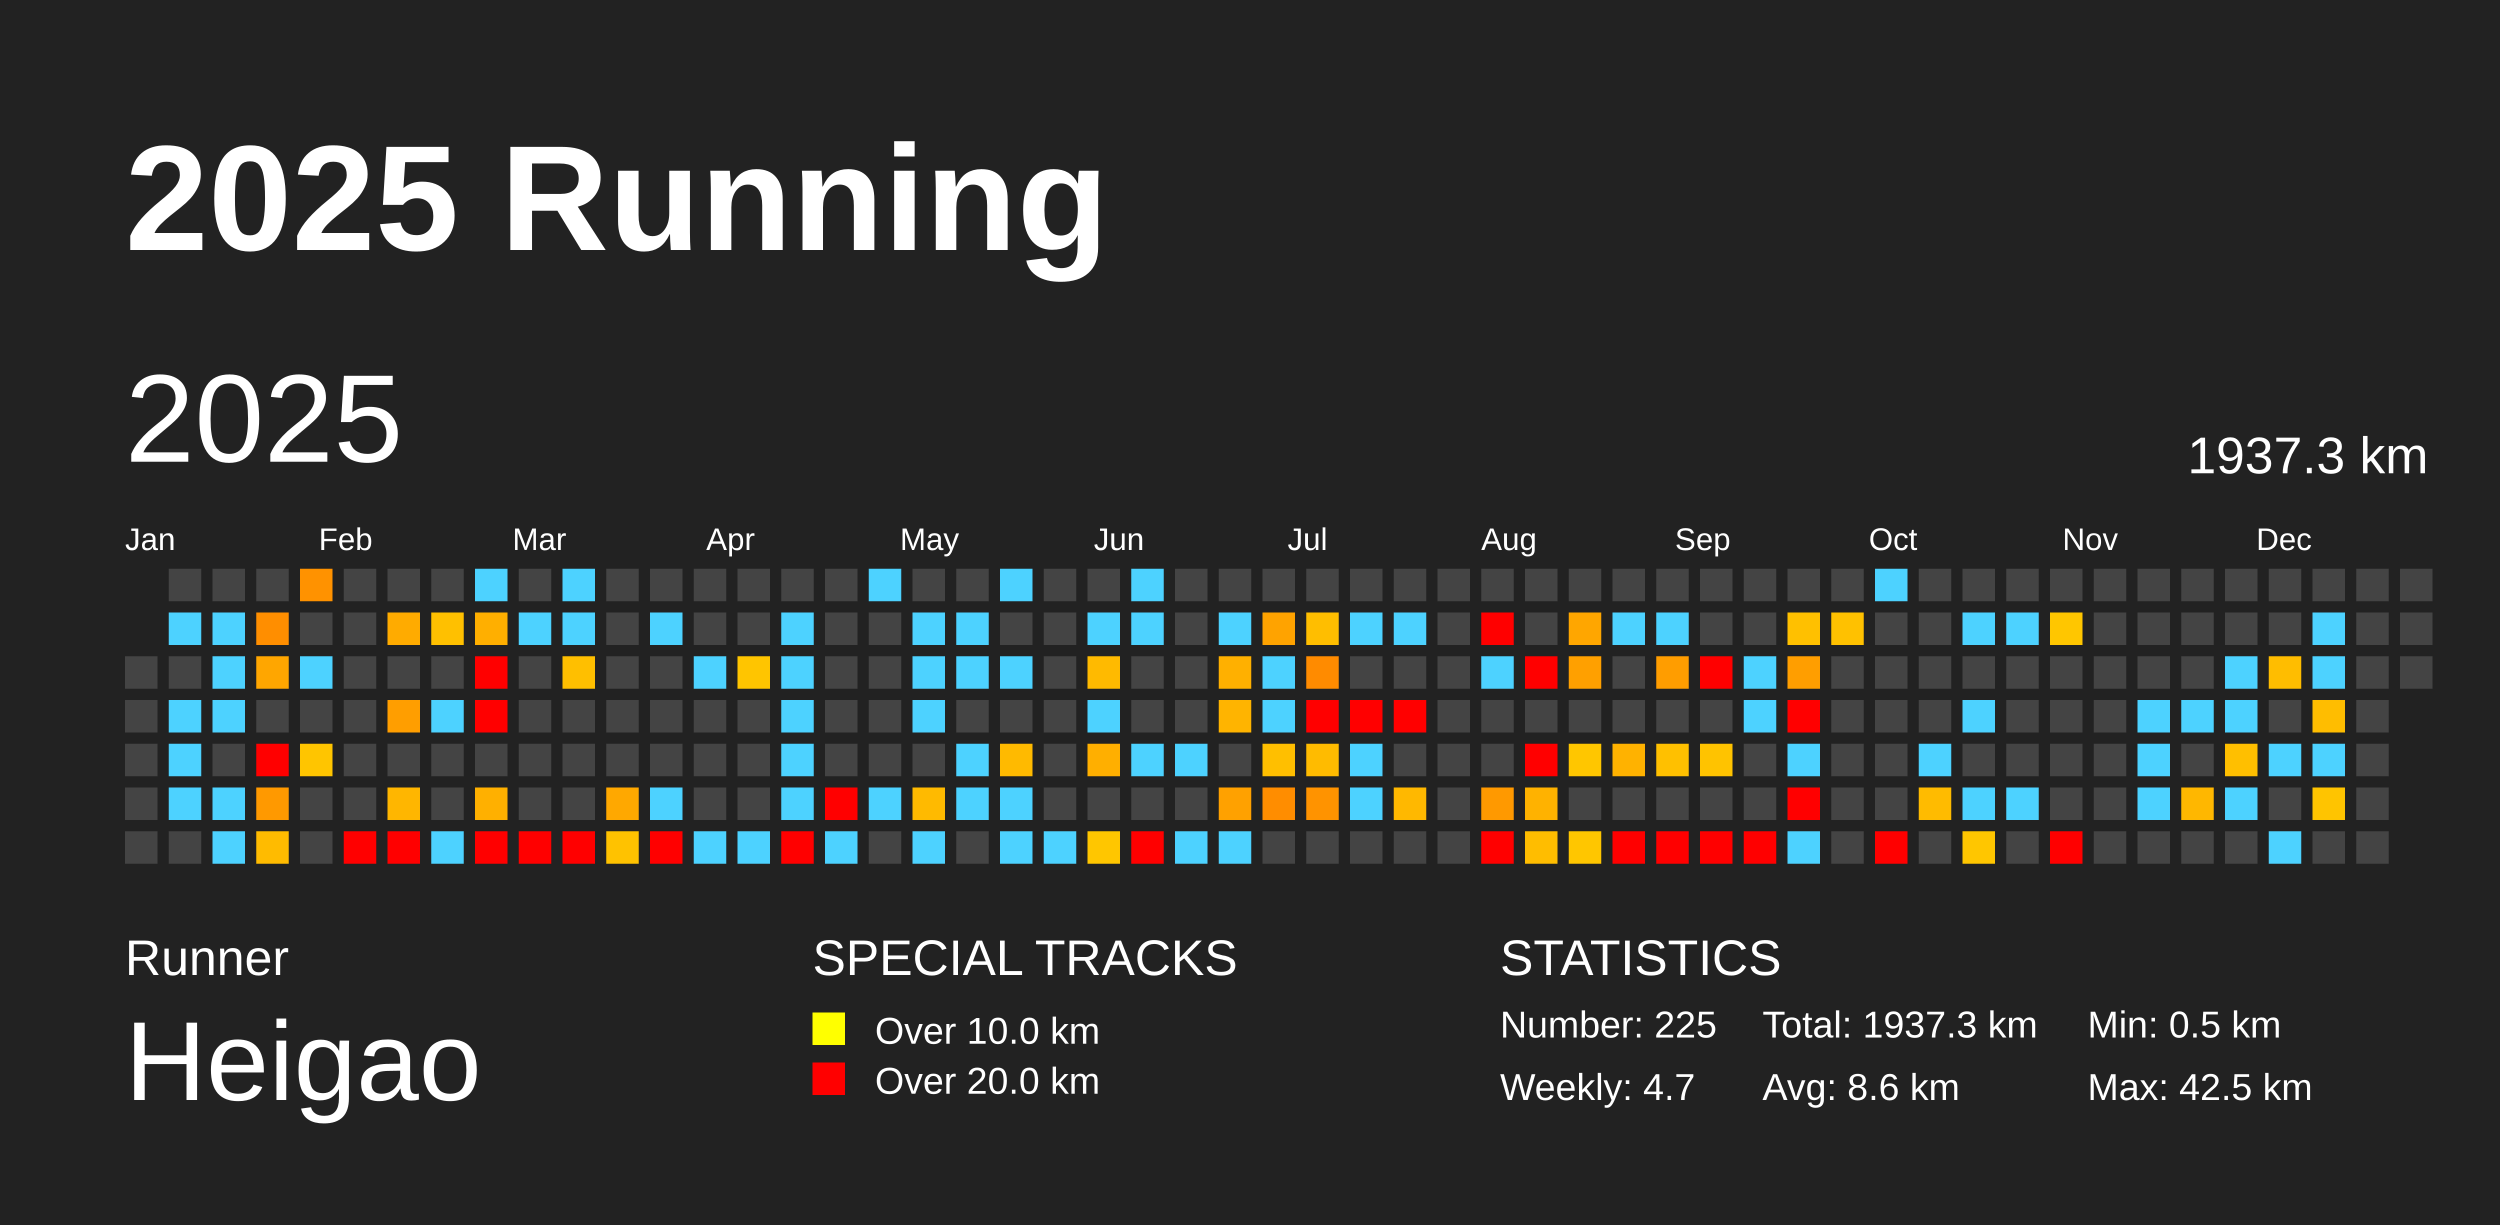
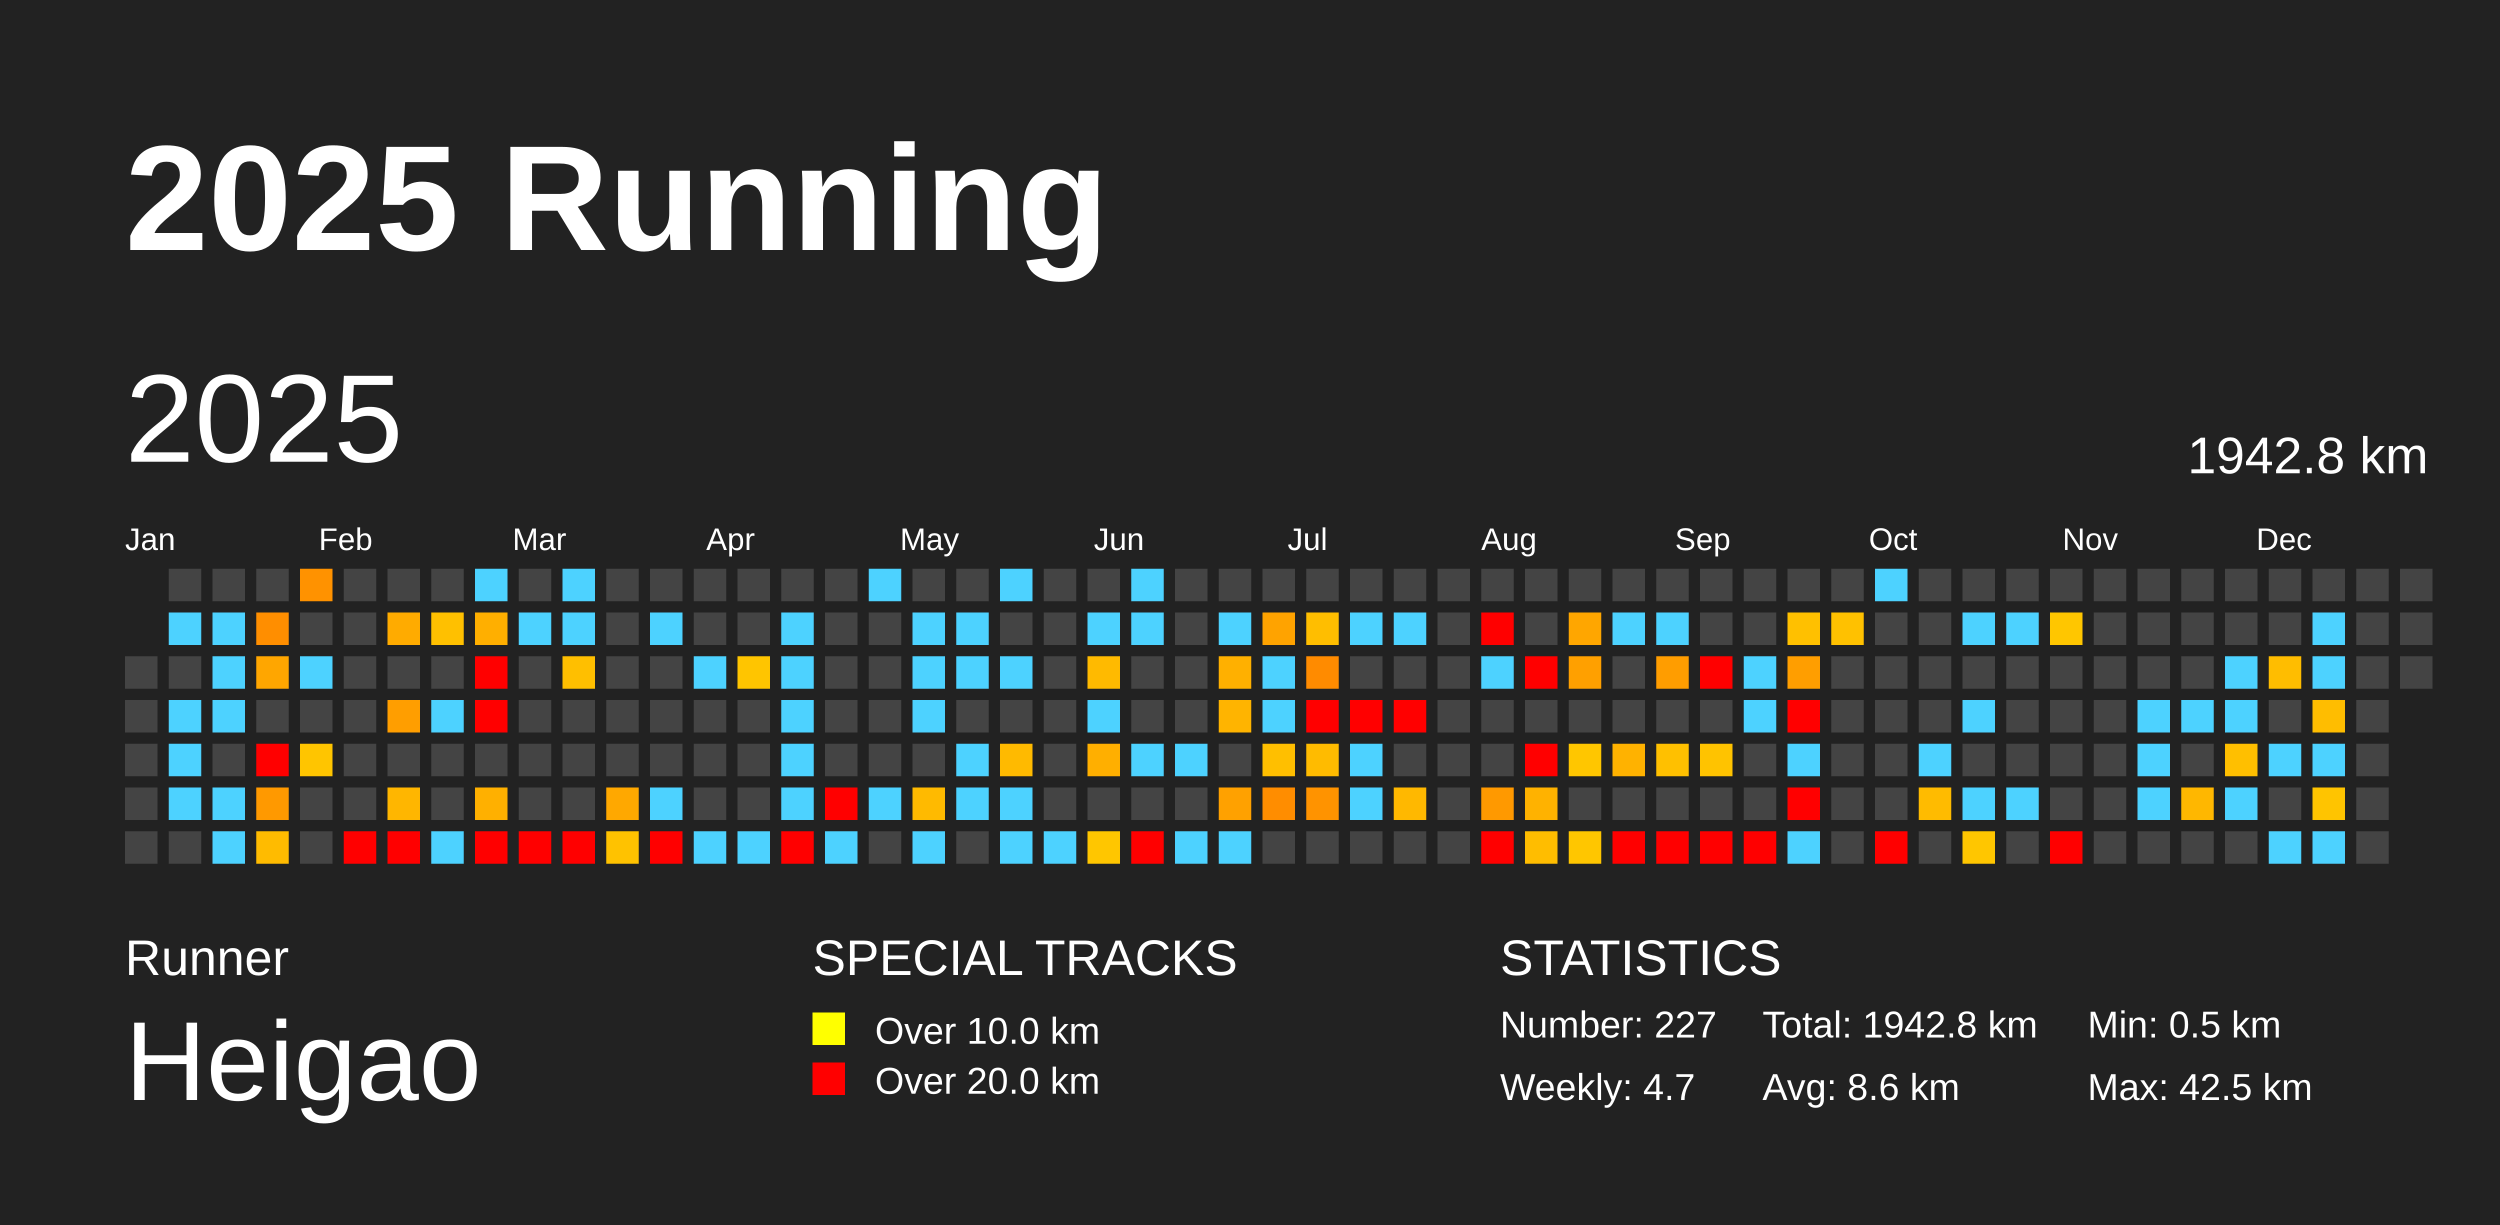
<svg xmlns="http://www.w3.org/2000/svg" baseProfile="full" height="98mm" version="1.1" viewBox="0,0,200,98" width="200mm">
  <defs />
  <rect fill="#222222" height="98" width="200" x="0" y="0" />
  <text fill="#FFFFFF" style="font-size:12px; font-family:Arial; font-weight:bold;" x="10" y="20">2025 Running</text>
  <text fill="#FFFFFF" style="font-size:4px; font-family:Arial" x="10" y="78">Runner</text>
  <text fill="#FFFFFF" style="font-size:9px; font-family:Arial" x="10" y="88">Heigao</text>
  <text fill="#FFFFFF" style="font-size:4px; font-family:Arial" x="65" y="78">SPECIAL TRACKS</text>
  <rect fill="yellow" height="2.6" width="2.6" x="65" y="81" />
  <text fill="#FFFFFF" style="font-size:3px; font-family:Arial" x="70" y="83.5">Over 10.0 km</text>
  <rect fill="red" height="2.6" width="2.6" x="65" y="85" />
  <text fill="#FFFFFF" style="font-size:3px; font-family:Arial" x="70" y="87.5">Over 20.0 km</text>
  <text fill="#FFFFFF" style="font-size:4px; font-family:Arial" x="120" y="78">STATISTICS</text>
-   <text fill="#FFFFFF" style="font-size:3px; font-family:Arial" x="120" y="83">Number: 225</text>
+   <text fill="#FFFFFF" style="font-size:3px; font-family:Arial" x="120" y="83">Number: 227</text>
  <text fill="#FFFFFF" style="font-size:3px; font-family:Arial" x="120" y="88">Weekly: 4.7</text>
-   <text fill="#FFFFFF" style="font-size:3px; font-family:Arial" x="141" y="83">Total: 1937.3 km</text>
+   <text fill="#FFFFFF" style="font-size:3px; font-family:Arial" x="141" y="83">Total: 1942.8 km</text>
  <text fill="#FFFFFF" style="font-size:3px; font-family:Arial" x="141" y="88">Avg: 8.6 km</text>
  <text fill="#FFFFFF" style="font-size:3px; font-family:Arial" x="167" y="83">Min: 0.5 km</text>
  <text fill="#FFFFFF" style="font-size:3px; font-family:Arial" x="167" y="88">Max: 42.5 km</text>
  <text dominant-baseline="hanging" fill="#FFFFFF" style="font-size:10.0px; font-family:Arial;" x="10" y="30">2025</text>
-   <text dominant-baseline="hanging" fill="#FFFFFF" style="font-size:4.125px; font-family:Arial;" x="175" y="35">1937.3 km</text>
+   <text dominant-baseline="hanging" fill="#FFFFFF" style="font-size:4.125px; font-family:Arial;" x="175" y="35">1942.8 km</text>
  <text fill="#FFFFFF" style="font-size:2.5px; font-family:Arial" x="10.0" y="44">Jan</text>
  <text fill="#FFFFFF" style="font-size:2.5px; font-family:Arial" x="25.5" y="44">Feb</text>
  <text fill="#FFFFFF" style="font-size:2.5px; font-family:Arial" x="41.0" y="44">Mar</text>
  <text fill="#FFFFFF" style="font-size:2.5px; font-family:Arial" x="56.5" y="44">Apr</text>
  <text fill="#FFFFFF" style="font-size:2.5px; font-family:Arial" x="72.0" y="44">May</text>
  <text fill="#FFFFFF" style="font-size:2.5px; font-family:Arial" x="87.5" y="44">Jun</text>
  <text fill="#FFFFFF" style="font-size:2.5px; font-family:Arial" x="103.0" y="44">Jul</text>
  <text fill="#FFFFFF" style="font-size:2.5px; font-family:Arial" x="118.5" y="44">Aug</text>
  <text fill="#FFFFFF" style="font-size:2.5px; font-family:Arial" x="134.0" y="44">Sep</text>
  <text fill="#FFFFFF" style="font-size:2.5px; font-family:Arial" x="149.5" y="44">Oct</text>
  <text fill="#FFFFFF" style="font-size:2.5px; font-family:Arial" x="165.0" y="44">Nov</text>
  <text fill="#FFFFFF" style="font-size:2.5px; font-family:Arial" x="180.5" y="44">Dec</text>
  <rect fill="#444444" height="2.6" width="2.6" x="10.0" y="52.5" />
  <rect fill="#444444" height="2.6" width="2.6" x="10.0" y="56.0" />
  <rect fill="#444444" height="2.6" width="2.6" x="10.0" y="59.5" />
  <rect fill="#444444" height="2.6" width="2.6" x="10.0" y="63.0" />
  <rect fill="#444444" height="2.6" width="2.6" x="10.0" y="66.5" />
  <rect fill="#444444" height="2.6" width="2.6" x="13.5" y="45.5" />
  <rect fill="#4dd2ff" height="2.6" width="2.6" x="13.5" y="49.0" />
  <rect fill="#444444" height="2.6" width="2.6" x="13.5" y="52.5" />
  <rect fill="#4dd2ff" height="2.6" width="2.6" x="13.5" y="56.0" />
  <rect fill="#4dd2ff" height="2.6" width="2.6" x="13.5" y="59.5" />
  <rect fill="#4dd2ff" height="2.6" width="2.6" x="13.5" y="63.0" />
  <rect fill="#444444" height="2.6" width="2.6" x="13.5" y="66.5" />
  <rect fill="#444444" height="2.6" width="2.6" x="17.0" y="45.5" />
  <rect fill="#4dd2ff" height="2.6" width="2.6" x="17.0" y="49.0" />
  <rect fill="#4dd2ff" height="2.6" width="2.6" x="17.0" y="52.5" />
  <rect fill="#4dd2ff" height="2.6" width="2.6" x="17.0" y="56.0" />
  <rect fill="#444444" height="2.6" width="2.6" x="17.0" y="59.5" />
  <rect fill="#4dd2ff" height="2.6" width="2.6" x="17.0" y="63.0" />
  <rect fill="#4dd2ff" height="2.6" width="2.6" x="17.0" y="66.5" />
  <rect fill="#444444" height="2.6" width="2.6" x="20.5" y="45.5" />
  <rect fill="#ff8e00" height="2.6" width="2.6" x="20.5" y="49.0" />
  <rect fill="#ffa600" height="2.6" width="2.6" x="20.5" y="52.5" />
  <rect fill="#444444" height="2.6" width="2.6" x="20.5" y="56.0" />
  <rect fill="red" height="2.6" width="2.6" x="20.5" y="59.5" />
  <rect fill="#ff9900" height="2.6" width="2.6" x="20.5" y="63.0" />
  <rect fill="#ffbb00" height="2.6" width="2.6" x="20.5" y="66.5" />
  <rect fill="#ff9200" height="2.6" width="2.6" x="24.0" y="45.5" />
  <rect fill="#444444" height="2.6" width="2.6" x="24.0" y="49.0" />
  <rect fill="#4dd2ff" height="2.6" width="2.6" x="24.0" y="52.5" />
  <rect fill="#444444" height="2.6" width="2.6" x="24.0" y="56.0" />
  <rect fill="#ffc500" height="2.6" width="2.6" x="24.0" y="59.5" />
  <rect fill="#444444" height="2.6" width="2.6" x="24.0" y="63.0" />
  <rect fill="#444444" height="2.6" width="2.6" x="24.0" y="66.5" />
  <rect fill="#444444" height="2.6" width="2.6" x="27.5" y="45.5" />
  <rect fill="#444444" height="2.6" width="2.6" x="27.5" y="49.0" />
  <rect fill="#444444" height="2.6" width="2.6" x="27.5" y="52.5" />
  <rect fill="#444444" height="2.6" width="2.6" x="27.5" y="56.0" />
  <rect fill="#444444" height="2.6" width="2.6" x="27.5" y="59.5" />
  <rect fill="#444444" height="2.6" width="2.6" x="27.5" y="63.0" />
  <rect fill="red" height="2.6" width="2.6" x="27.5" y="66.5" />
  <rect fill="#444444" height="2.6" width="2.6" x="31.0" y="45.5" />
  <rect fill="#ffab00" height="2.6" width="2.6" x="31.0" y="49.0" />
  <rect fill="#444444" height="2.6" width="2.6" x="31.0" y="52.5" />
  <rect fill="#ff9e00" height="2.6" width="2.6" x="31.0" y="56.0" />
  <rect fill="#444444" height="2.6" width="2.6" x="31.0" y="59.5" />
  <rect fill="#ffb600" height="2.6" width="2.6" x="31.0" y="63.0" />
  <rect fill="red" height="2.6" width="2.6" x="31.0" y="66.5" />
  <rect fill="#444444" height="2.6" width="2.6" x="34.5" y="45.5" />
  <rect fill="#ffc000" height="2.6" width="2.6" x="34.5" y="49.0" />
  <rect fill="#444444" height="2.6" width="2.6" x="34.5" y="52.5" />
  <rect fill="#4dd2ff" height="2.6" width="2.6" x="34.5" y="56.0" />
  <rect fill="#444444" height="2.6" width="2.6" x="34.5" y="59.5" />
  <rect fill="#444444" height="2.6" width="2.6" x="34.5" y="63.0" />
  <rect fill="#4dd2ff" height="2.6" width="2.6" x="34.5" y="66.5" />
  <rect fill="#4dd2ff" height="2.6" width="2.6" x="38.0" y="45.5" />
  <rect fill="#ffaf00" height="2.6" width="2.6" x="38.0" y="49.0" />
  <rect fill="red" height="2.6" width="2.6" x="38.0" y="52.5" />
  <rect fill="red" height="2.6" width="2.6" x="38.0" y="56.0" />
  <rect fill="#444444" height="2.6" width="2.6" x="38.0" y="59.5" />
  <rect fill="#ffb000" height="2.6" width="2.6" x="38.0" y="63.0" />
  <rect fill="red" height="2.6" width="2.6" x="38.0" y="66.5" />
  <rect fill="#444444" height="2.6" width="2.6" x="41.5" y="45.5" />
  <rect fill="#4dd2ff" height="2.6" width="2.6" x="41.5" y="49.0" />
  <rect fill="#444444" height="2.6" width="2.6" x="41.5" y="52.5" />
  <rect fill="#444444" height="2.6" width="2.6" x="41.5" y="56.0" />
  <rect fill="#444444" height="2.6" width="2.6" x="41.5" y="59.5" />
  <rect fill="#444444" height="2.6" width="2.6" x="41.5" y="63.0" />
  <rect fill="red" height="2.6" width="2.6" x="41.5" y="66.5" />
  <rect fill="#4dd2ff" height="2.6" width="2.6" x="45.0" y="45.5" />
  <rect fill="#4dd2ff" height="2.6" width="2.6" x="45.0" y="49.0" />
  <rect fill="#ffbf00" height="2.6" width="2.6" x="45.0" y="52.5" />
  <rect fill="#444444" height="2.6" width="2.6" x="45.0" y="56.0" />
  <rect fill="#444444" height="2.6" width="2.6" x="45.0" y="59.5" />
  <rect fill="#444444" height="2.6" width="2.6" x="45.0" y="63.0" />
  <rect fill="red" height="2.6" width="2.6" x="45.0" y="66.5" />
  <rect fill="#444444" height="2.6" width="2.6" x="48.5" y="45.5" />
  <rect fill="#444444" height="2.6" width="2.6" x="48.5" y="49.0" />
  <rect fill="#444444" height="2.6" width="2.6" x="48.5" y="52.5" />
  <rect fill="#444444" height="2.6" width="2.6" x="48.5" y="56.0" />
  <rect fill="#444444" height="2.6" width="2.6" x="48.5" y="59.5" />
  <rect fill="#ffa800" height="2.6" width="2.6" x="48.5" y="63.0" />
  <rect fill="#ffc200" height="2.6" width="2.6" x="48.5" y="66.5" />
  <rect fill="#444444" height="2.6" width="2.6" x="52.0" y="45.5" />
  <rect fill="#4dd2ff" height="2.6" width="2.6" x="52.0" y="49.0" />
  <rect fill="#444444" height="2.6" width="2.6" x="52.0" y="52.5" />
  <rect fill="#444444" height="2.6" width="2.6" x="52.0" y="56.0" />
  <rect fill="#444444" height="2.6" width="2.6" x="52.0" y="59.5" />
  <rect fill="#4dd2ff" height="2.6" width="2.6" x="52.0" y="63.0" />
  <rect fill="red" height="2.6" width="2.6" x="52.0" y="66.5" />
  <rect fill="#444444" height="2.6" width="2.6" x="55.5" y="45.5" />
  <rect fill="#444444" height="2.6" width="2.6" x="55.5" y="49.0" />
  <rect fill="#4dd2ff" height="2.6" width="2.6" x="55.5" y="52.5" />
  <rect fill="#444444" height="2.6" width="2.6" x="55.5" y="56.0" />
  <rect fill="#444444" height="2.6" width="2.6" x="55.5" y="59.5" />
  <rect fill="#444444" height="2.6" width="2.6" x="55.5" y="63.0" />
  <rect fill="#4dd2ff" height="2.6" width="2.6" x="55.5" y="66.5" />
  <rect fill="#444444" height="2.6" width="2.6" x="59.0" y="45.5" />
  <rect fill="#444444" height="2.6" width="2.6" x="59.0" y="49.0" />
  <rect fill="#ffc500" height="2.6" width="2.6" x="59.0" y="52.5" />
  <rect fill="#444444" height="2.6" width="2.6" x="59.0" y="56.0" />
  <rect fill="#444444" height="2.6" width="2.6" x="59.0" y="59.5" />
  <rect fill="#444444" height="2.6" width="2.6" x="59.0" y="63.0" />
  <rect fill="#4dd2ff" height="2.6" width="2.6" x="59.0" y="66.5" />
  <rect fill="#444444" height="2.6" width="2.6" x="62.5" y="45.5" />
  <rect fill="#4dd2ff" height="2.6" width="2.6" x="62.5" y="49.0" />
  <rect fill="#4dd2ff" height="2.6" width="2.6" x="62.5" y="52.5" />
  <rect fill="#4dd2ff" height="2.6" width="2.6" x="62.5" y="56.0" />
  <rect fill="#4dd2ff" height="2.6" width="2.6" x="62.5" y="59.5" />
  <rect fill="#4dd2ff" height="2.6" width="2.6" x="62.5" y="63.0" />
  <rect fill="red" height="2.6" width="2.6" x="62.5" y="66.5" />
  <rect fill="#444444" height="2.6" width="2.6" x="66.0" y="45.5" />
  <rect fill="#444444" height="2.6" width="2.6" x="66.0" y="49.0" />
  <rect fill="#444444" height="2.6" width="2.6" x="66.0" y="52.5" />
  <rect fill="#444444" height="2.6" width="2.6" x="66.0" y="56.0" />
  <rect fill="#444444" height="2.6" width="2.6" x="66.0" y="59.5" />
  <rect fill="red" height="2.6" width="2.6" x="66.0" y="63.0" />
  <rect fill="#4dd2ff" height="2.6" width="2.6" x="66.0" y="66.5" />
  <rect fill="#4dd2ff" height="2.6" width="2.6" x="69.5" y="45.5" />
  <rect fill="#444444" height="2.6" width="2.6" x="69.5" y="49.0" />
  <rect fill="#444444" height="2.6" width="2.6" x="69.5" y="52.5" />
  <rect fill="#444444" height="2.6" width="2.6" x="69.5" y="56.0" />
  <rect fill="#444444" height="2.6" width="2.6" x="69.5" y="59.5" />
  <rect fill="#4dd2ff" height="2.6" width="2.6" x="69.5" y="63.0" />
  <rect fill="#444444" height="2.6" width="2.6" x="69.5" y="66.5" />
  <rect fill="#444444" height="2.6" width="2.6" x="73.0" y="45.5" />
  <rect fill="#4dd2ff" height="2.6" width="2.6" x="73.0" y="49.0" />
  <rect fill="#4dd2ff" height="2.6" width="2.6" x="73.0" y="52.5" />
  <rect fill="#4dd2ff" height="2.6" width="2.6" x="73.0" y="56.0" />
  <rect fill="#444444" height="2.6" width="2.6" x="73.0" y="59.5" />
  <rect fill="#ffba00" height="2.6" width="2.6" x="73.0" y="63.0" />
  <rect fill="#4dd2ff" height="2.6" width="2.6" x="73.0" y="66.5" />
  <rect fill="#444444" height="2.6" width="2.6" x="76.5" y="45.5" />
  <rect fill="#4dd2ff" height="2.6" width="2.6" x="76.5" y="49.0" />
  <rect fill="#4dd2ff" height="2.6" width="2.6" x="76.5" y="52.5" />
  <rect fill="#444444" height="2.6" width="2.6" x="76.5" y="56.0" />
  <rect fill="#4dd2ff" height="2.6" width="2.6" x="76.5" y="59.5" />
  <rect fill="#4dd2ff" height="2.6" width="2.6" x="76.5" y="63.0" />
  <rect fill="#444444" height="2.6" width="2.6" x="76.5" y="66.5" />
  <rect fill="#4dd2ff" height="2.6" width="2.6" x="80.0" y="45.5" />
  <rect fill="#444444" height="2.6" width="2.6" x="80.0" y="49.0" />
  <rect fill="#4dd2ff" height="2.6" width="2.6" x="80.0" y="52.5" />
  <rect fill="#444444" height="2.6" width="2.6" x="80.0" y="56.0" />
  <rect fill="#ffba00" height="2.6" width="2.6" x="80.0" y="59.5" />
  <rect fill="#4dd2ff" height="2.6" width="2.6" x="80.0" y="63.0" />
  <rect fill="#4dd2ff" height="2.6" width="2.6" x="80.0" y="66.5" />
  <rect fill="#444444" height="2.6" width="2.6" x="83.5" y="45.5" />
  <rect fill="#444444" height="2.6" width="2.6" x="83.5" y="49.0" />
  <rect fill="#444444" height="2.6" width="2.6" x="83.5" y="52.5" />
  <rect fill="#444444" height="2.6" width="2.6" x="83.5" y="56.0" />
  <rect fill="#444444" height="2.6" width="2.6" x="83.5" y="59.5" />
  <rect fill="#444444" height="2.6" width="2.6" x="83.5" y="63.0" />
  <rect fill="#4dd2ff" height="2.6" width="2.6" x="83.5" y="66.5" />
  <rect fill="#444444" height="2.6" width="2.6" x="87.0" y="45.5" />
  <rect fill="#4dd2ff" height="2.6" width="2.6" x="87.0" y="49.0" />
  <rect fill="#ffba00" height="2.6" width="2.6" x="87.0" y="52.5" />
  <rect fill="#4dd2ff" height="2.6" width="2.6" x="87.0" y="56.0" />
  <rect fill="#ffaf00" height="2.6" width="2.6" x="87.0" y="59.5" />
  <rect fill="#444444" height="2.6" width="2.6" x="87.0" y="63.0" />
  <rect fill="#ffc600" height="2.6" width="2.6" x="87.0" y="66.5" />
  <rect fill="#4dd2ff" height="2.6" width="2.6" x="90.5" y="45.5" />
  <rect fill="#4dd2ff" height="2.6" width="2.6" x="90.5" y="49.0" />
  <rect fill="#444444" height="2.6" width="2.6" x="90.5" y="52.5" />
  <rect fill="#444444" height="2.6" width="2.6" x="90.5" y="56.0" />
  <rect fill="#4dd2ff" height="2.6" width="2.6" x="90.5" y="59.5" />
  <rect fill="#444444" height="2.6" width="2.6" x="90.5" y="63.0" />
  <rect fill="red" height="2.6" width="2.6" x="90.5" y="66.5" />
  <rect fill="#444444" height="2.6" width="2.6" x="94.0" y="45.5" />
  <rect fill="#444444" height="2.6" width="2.6" x="94.0" y="49.0" />
  <rect fill="#444444" height="2.6" width="2.6" x="94.0" y="52.5" />
  <rect fill="#444444" height="2.6" width="2.6" x="94.0" y="56.0" />
  <rect fill="#4dd2ff" height="2.6" width="2.6" x="94.0" y="59.5" />
  <rect fill="#444444" height="2.6" width="2.6" x="94.0" y="63.0" />
  <rect fill="#4dd2ff" height="2.6" width="2.6" x="94.0" y="66.5" />
  <rect fill="#444444" height="2.6" width="2.6" x="97.5" y="45.5" />
  <rect fill="#4dd2ff" height="2.6" width="2.6" x="97.5" y="49.0" />
  <rect fill="#ffb000" height="2.6" width="2.6" x="97.5" y="52.5" />
  <rect fill="#ffb400" height="2.6" width="2.6" x="97.5" y="56.0" />
  <rect fill="#444444" height="2.6" width="2.6" x="97.5" y="59.5" />
  <rect fill="#ffa100" height="2.6" width="2.6" x="97.5" y="63.0" />
  <rect fill="#4dd2ff" height="2.6" width="2.6" x="97.5" y="66.5" />
  <rect fill="#444444" height="2.6" width="2.6" x="101.0" y="45.5" />
  <rect fill="#ffa300" height="2.6" width="2.6" x="101.0" y="49.0" />
  <rect fill="#4dd2ff" height="2.6" width="2.6" x="101.0" y="52.5" />
  <rect fill="#4dd2ff" height="2.6" width="2.6" x="101.0" y="56.0" />
  <rect fill="#ffbf00" height="2.6" width="2.6" x="101.0" y="59.5" />
  <rect fill="#ff8d00" height="2.6" width="2.6" x="101.0" y="63.0" />
  <rect fill="#444444" height="2.6" width="2.6" x="101.0" y="66.5" />
  <rect fill="#444444" height="2.6" width="2.6" x="104.5" y="45.5" />
  <rect fill="#ffbe00" height="2.6" width="2.6" x="104.5" y="49.0" />
  <rect fill="#ff8b00" height="2.6" width="2.6" x="104.5" y="52.5" />
  <rect fill="red" height="2.6" width="2.6" x="104.5" y="56.0" />
  <rect fill="#ffbb00" height="2.6" width="2.6" x="104.5" y="59.5" />
  <rect fill="#ff9300" height="2.6" width="2.6" x="104.5" y="63.0" />
  <rect fill="#444444" height="2.6" width="2.6" x="104.5" y="66.5" />
  <rect fill="#444444" height="2.6" width="2.6" x="108.0" y="45.5" />
  <rect fill="#4dd2ff" height="2.6" width="2.6" x="108.0" y="49.0" />
  <rect fill="#444444" height="2.6" width="2.6" x="108.0" y="52.5" />
  <rect fill="red" height="2.6" width="2.6" x="108.0" y="56.0" />
  <rect fill="#4dd2ff" height="2.6" width="2.6" x="108.0" y="59.5" />
  <rect fill="#4dd2ff" height="2.6" width="2.6" x="108.0" y="63.0" />
  <rect fill="#444444" height="2.6" width="2.6" x="108.0" y="66.5" />
  <rect fill="#444444" height="2.6" width="2.6" x="111.5" y="45.5" />
  <rect fill="#4dd2ff" height="2.6" width="2.6" x="111.5" y="49.0" />
  <rect fill="#444444" height="2.6" width="2.6" x="111.5" y="52.5" />
  <rect fill="red" height="2.6" width="2.6" x="111.5" y="56.0" />
  <rect fill="#444444" height="2.6" width="2.6" x="111.5" y="59.5" />
  <rect fill="#ffb800" height="2.6" width="2.6" x="111.5" y="63.0" />
  <rect fill="#444444" height="2.6" width="2.6" x="111.5" y="66.5" />
  <rect fill="#444444" height="2.6" width="2.6" x="115.0" y="45.5" />
  <rect fill="#444444" height="2.6" width="2.6" x="115.0" y="49.0" />
  <rect fill="#444444" height="2.6" width="2.6" x="115.0" y="52.5" />
  <rect fill="#444444" height="2.6" width="2.6" x="115.0" y="56.0" />
  <rect fill="#444444" height="2.6" width="2.6" x="115.0" y="59.5" />
  <rect fill="#444444" height="2.6" width="2.6" x="115.0" y="63.0" />
  <rect fill="#444444" height="2.6" width="2.6" x="115.0" y="66.5" />
  <rect fill="#444444" height="2.6" width="2.6" x="118.5" y="45.5" />
  <rect fill="red" height="2.6" width="2.6" x="118.5" y="49.0" />
  <rect fill="#4dd2ff" height="2.6" width="2.6" x="118.5" y="52.5" />
  <rect fill="#444444" height="2.6" width="2.6" x="118.5" y="56.0" />
  <rect fill="#444444" height="2.6" width="2.6" x="118.5" y="59.5" />
  <rect fill="#ff9900" height="2.6" width="2.6" x="118.5" y="63.0" />
  <rect fill="red" height="2.6" width="2.6" x="118.5" y="66.5" />
  <rect fill="#444444" height="2.6" width="2.6" x="122.0" y="45.5" />
  <rect fill="#444444" height="2.6" width="2.6" x="122.0" y="49.0" />
  <rect fill="red" height="2.6" width="2.6" x="122.0" y="52.5" />
  <rect fill="#444444" height="2.6" width="2.6" x="122.0" y="56.0" />
  <rect fill="red" height="2.6" width="2.6" x="122.0" y="59.5" />
  <rect fill="#ffb200" height="2.6" width="2.6" x="122.0" y="63.0" />
  <rect fill="#ffbd00" height="2.6" width="2.6" x="122.0" y="66.5" />
  <rect fill="#444444" height="2.6" width="2.6" x="125.5" y="45.5" />
  <rect fill="#ffa600" height="2.6" width="2.6" x="125.5" y="49.0" />
  <rect fill="#ffa000" height="2.6" width="2.6" x="125.5" y="52.5" />
  <rect fill="#444444" height="2.6" width="2.6" x="125.5" y="56.0" />
  <rect fill="#ffc600" height="2.6" width="2.6" x="125.5" y="59.5" />
  <rect fill="#444444" height="2.6" width="2.6" x="125.5" y="63.0" />
  <rect fill="#ffc600" height="2.6" width="2.6" x="125.5" y="66.5" />
  <rect fill="#444444" height="2.6" width="2.6" x="129.0" y="45.5" />
  <rect fill="#4dd2ff" height="2.6" width="2.6" x="129.0" y="49.0" />
  <rect fill="#444444" height="2.6" width="2.6" x="129.0" y="52.5" />
  <rect fill="#444444" height="2.6" width="2.6" x="129.0" y="56.0" />
  <rect fill="#ffb200" height="2.6" width="2.6" x="129.0" y="59.5" />
  <rect fill="#444444" height="2.6" width="2.6" x="129.0" y="63.0" />
  <rect fill="red" height="2.6" width="2.6" x="129.0" y="66.5" />
  <rect fill="#444444" height="2.6" width="2.6" x="132.5" y="45.5" />
  <rect fill="#4dd2ff" height="2.6" width="2.6" x="132.5" y="49.0" />
  <rect fill="#ff9d00" height="2.6" width="2.6" x="132.5" y="52.5" />
  <rect fill="#444444" height="2.6" width="2.6" x="132.5" y="56.0" />
  <rect fill="#ffc000" height="2.6" width="2.6" x="132.5" y="59.5" />
  <rect fill="#444444" height="2.6" width="2.6" x="132.5" y="63.0" />
  <rect fill="red" height="2.6" width="2.6" x="132.5" y="66.5" />
  <rect fill="#444444" height="2.6" width="2.6" x="136.0" y="45.5" />
  <rect fill="#444444" height="2.6" width="2.6" x="136.0" y="49.0" />
  <rect fill="red" height="2.6" width="2.6" x="136.0" y="52.5" />
  <rect fill="#444444" height="2.6" width="2.6" x="136.0" y="56.0" />
  <rect fill="#ffc300" height="2.6" width="2.6" x="136.0" y="59.5" />
  <rect fill="#444444" height="2.6" width="2.6" x="136.0" y="63.0" />
  <rect fill="red" height="2.6" width="2.6" x="136.0" y="66.5" />
  <rect fill="#444444" height="2.6" width="2.6" x="139.5" y="45.5" />
  <rect fill="#444444" height="2.6" width="2.6" x="139.5" y="49.0" />
  <rect fill="#4dd2ff" height="2.6" width="2.6" x="139.5" y="52.5" />
  <rect fill="#4dd2ff" height="2.6" width="2.6" x="139.5" y="56.0" />
  <rect fill="#444444" height="2.6" width="2.6" x="139.5" y="59.5" />
  <rect fill="#444444" height="2.6" width="2.6" x="139.5" y="63.0" />
  <rect fill="red" height="2.6" width="2.6" x="139.5" y="66.5" />
  <rect fill="#444444" height="2.6" width="2.6" x="143.0" y="45.5" />
  <rect fill="#ffc000" height="2.6" width="2.6" x="143.0" y="49.0" />
  <rect fill="#ff9e00" height="2.6" width="2.6" x="143.0" y="52.5" />
  <rect fill="red" height="2.6" width="2.6" x="143.0" y="56.0" />
  <rect fill="#4dd2ff" height="2.6" width="2.6" x="143.0" y="59.5" />
  <rect fill="red" height="2.6" width="2.6" x="143.0" y="63.0" />
  <rect fill="#4dd2ff" height="2.6" width="2.6" x="143.0" y="66.5" />
  <rect fill="#444444" height="2.6" width="2.6" x="146.5" y="45.5" />
  <rect fill="#ffc100" height="2.6" width="2.6" x="146.5" y="49.0" />
  <rect fill="#444444" height="2.6" width="2.6" x="146.5" y="52.5" />
  <rect fill="#444444" height="2.6" width="2.6" x="146.5" y="56.0" />
  <rect fill="#444444" height="2.6" width="2.6" x="146.5" y="59.5" />
  <rect fill="#444444" height="2.6" width="2.6" x="146.5" y="63.0" />
  <rect fill="#444444" height="2.6" width="2.6" x="146.5" y="66.5" />
  <rect fill="#4dd2ff" height="2.6" width="2.6" x="150.0" y="45.5" />
  <rect fill="#444444" height="2.6" width="2.6" x="150.0" y="49.0" />
  <rect fill="#444444" height="2.6" width="2.6" x="150.0" y="52.5" />
  <rect fill="#444444" height="2.6" width="2.6" x="150.0" y="56.0" />
  <rect fill="#444444" height="2.6" width="2.6" x="150.0" y="59.5" />
  <rect fill="#444444" height="2.6" width="2.6" x="150.0" y="63.0" />
  <rect fill="red" height="2.6" width="2.6" x="150.0" y="66.5" />
  <rect fill="#444444" height="2.6" width="2.6" x="153.5" y="45.5" />
  <rect fill="#444444" height="2.6" width="2.6" x="153.5" y="49.0" />
  <rect fill="#444444" height="2.6" width="2.6" x="153.5" y="52.5" />
  <rect fill="#444444" height="2.6" width="2.6" x="153.5" y="56.0" />
  <rect fill="#4dd2ff" height="2.6" width="2.6" x="153.5" y="59.5" />
  <rect fill="#ffbb00" height="2.6" width="2.6" x="153.5" y="63.0" />
  <rect fill="#444444" height="2.6" width="2.6" x="153.5" y="66.5" />
  <rect fill="#444444" height="2.6" width="2.6" x="157.0" y="45.5" />
  <rect fill="#4dd2ff" height="2.6" width="2.6" x="157.0" y="49.0" />
  <rect fill="#444444" height="2.6" width="2.6" x="157.0" y="52.5" />
  <rect fill="#4dd2ff" height="2.6" width="2.6" x="157.0" y="56.0" />
  <rect fill="#444444" height="2.6" width="2.6" x="157.0" y="59.5" />
  <rect fill="#4dd2ff" height="2.6" width="2.6" x="157.0" y="63.0" />
  <rect fill="#ffc600" height="2.6" width="2.6" x="157.0" y="66.5" />
  <rect fill="#444444" height="2.6" width="2.6" x="160.5" y="45.5" />
  <rect fill="#4dd2ff" height="2.6" width="2.6" x="160.5" y="49.0" />
  <rect fill="#444444" height="2.6" width="2.6" x="160.5" y="52.5" />
  <rect fill="#444444" height="2.6" width="2.6" x="160.5" y="56.0" />
  <rect fill="#444444" height="2.6" width="2.6" x="160.5" y="59.5" />
  <rect fill="#4dd2ff" height="2.6" width="2.6" x="160.5" y="63.0" />
  <rect fill="#444444" height="2.6" width="2.6" x="160.5" y="66.5" />
  <rect fill="#444444" height="2.6" width="2.6" x="164.0" y="45.5" />
  <rect fill="#ffc600" height="2.6" width="2.6" x="164.0" y="49.0" />
  <rect fill="#444444" height="2.6" width="2.6" x="164.0" y="52.5" />
  <rect fill="#444444" height="2.6" width="2.6" x="164.0" y="56.0" />
  <rect fill="#444444" height="2.6" width="2.6" x="164.0" y="59.5" />
  <rect fill="#444444" height="2.6" width="2.6" x="164.0" y="63.0" />
  <rect fill="red" height="2.6" width="2.6" x="164.0" y="66.5" />
  <rect fill="#444444" height="2.6" width="2.6" x="167.5" y="45.5" />
  <rect fill="#444444" height="2.6" width="2.6" x="167.5" y="49.0" />
  <rect fill="#444444" height="2.6" width="2.6" x="167.5" y="52.5" />
  <rect fill="#444444" height="2.6" width="2.6" x="167.5" y="56.0" />
  <rect fill="#444444" height="2.6" width="2.6" x="167.5" y="59.5" />
  <rect fill="#444444" height="2.6" width="2.6" x="167.5" y="63.0" />
  <rect fill="#444444" height="2.6" width="2.6" x="167.5" y="66.5" />
  <rect fill="#444444" height="2.6" width="2.6" x="171.0" y="45.5" />
  <rect fill="#444444" height="2.6" width="2.6" x="171.0" y="49.0" />
  <rect fill="#444444" height="2.6" width="2.6" x="171.0" y="52.5" />
  <rect fill="#4dd2ff" height="2.6" width="2.6" x="171.0" y="56.0" />
  <rect fill="#4dd2ff" height="2.6" width="2.6" x="171.0" y="59.5" />
  <rect fill="#4dd2ff" height="2.6" width="2.6" x="171.0" y="63.0" />
  <rect fill="#444444" height="2.6" width="2.6" x="171.0" y="66.5" />
  <rect fill="#444444" height="2.6" width="2.6" x="174.5" y="45.5" />
  <rect fill="#444444" height="2.6" width="2.6" x="174.5" y="49.0" />
  <rect fill="#444444" height="2.6" width="2.6" x="174.5" y="52.5" />
  <rect fill="#4dd2ff" height="2.6" width="2.6" x="174.5" y="56.0" />
  <rect fill="#444444" height="2.6" width="2.6" x="174.5" y="59.5" />
  <rect fill="#ffb700" height="2.6" width="2.6" x="174.5" y="63.0" />
  <rect fill="#444444" height="2.6" width="2.6" x="174.5" y="66.5" />
  <rect fill="#444444" height="2.6" width="2.6" x="178.0" y="45.5" />
  <rect fill="#444444" height="2.6" width="2.6" x="178.0" y="49.0" />
  <rect fill="#4dd2ff" height="2.6" width="2.6" x="178.0" y="52.5" />
  <rect fill="#4dd2ff" height="2.6" width="2.6" x="178.0" y="56.0" />
  <rect fill="#ffbf00" height="2.6" width="2.6" x="178.0" y="59.5" />
  <rect fill="#4dd2ff" height="2.6" width="2.6" x="178.0" y="63.0" />
  <rect fill="#444444" height="2.6" width="2.6" x="178.0" y="66.5" />
  <rect fill="#444444" height="2.6" width="2.6" x="181.5" y="45.5" />
  <rect fill="#444444" height="2.6" width="2.6" x="181.5" y="49.0" />
  <rect fill="#ffbd00" height="2.6" width="2.6" x="181.5" y="52.5" />
  <rect fill="#444444" height="2.6" width="2.6" x="181.5" y="56.0" />
  <rect fill="#4dd2ff" height="2.6" width="2.6" x="181.5" y="59.5" />
  <rect fill="#444444" height="2.6" width="2.6" x="181.5" y="63.0" />
  <rect fill="#4dd2ff" height="2.6" width="2.6" x="181.5" y="66.5" />
  <rect fill="#444444" height="2.6" width="2.6" x="185.0" y="45.5" />
  <rect fill="#4dd2ff" height="2.6" width="2.6" x="185.0" y="49.0" />
  <rect fill="#4dd2ff" height="2.6" width="2.6" x="185.0" y="52.5" />
  <rect fill="#ffbd00" height="2.6" width="2.6" x="185.0" y="56.0" />
  <rect fill="#4dd2ff" height="2.6" width="2.6" x="185.0" y="59.5" />
  <rect fill="#ffc400" height="2.6" width="2.6" x="185.0" y="63.0" />
-   <rect fill="#444444" height="2.6" width="2.6" x="185.0" y="66.5" />
+   <rect fill="#4dd2ff" height="2.6" width="2.6" x="185.0" y="66.5" />
  <rect fill="#444444" height="2.6" width="2.6" x="188.5" y="45.5" />
  <rect fill="#444444" height="2.6" width="2.6" x="188.5" y="49.0" />
  <rect fill="#444444" height="2.6" width="2.6" x="188.5" y="52.5" />
  <rect fill="#444444" height="2.6" width="2.6" x="188.5" y="56.0" />
  <rect fill="#444444" height="2.6" width="2.6" x="188.5" y="59.5" />
  <rect fill="#444444" height="2.6" width="2.6" x="188.5" y="63.0" />
  <rect fill="#444444" height="2.6" width="2.6" x="188.5" y="66.5" />
  <rect fill="#444444" height="2.6" width="2.6" x="192.0" y="45.5" />
  <rect fill="#444444" height="2.6" width="2.6" x="192.0" y="49.0" />
  <rect fill="#444444" height="2.6" width="2.6" x="192.0" y="52.5" />
</svg>
